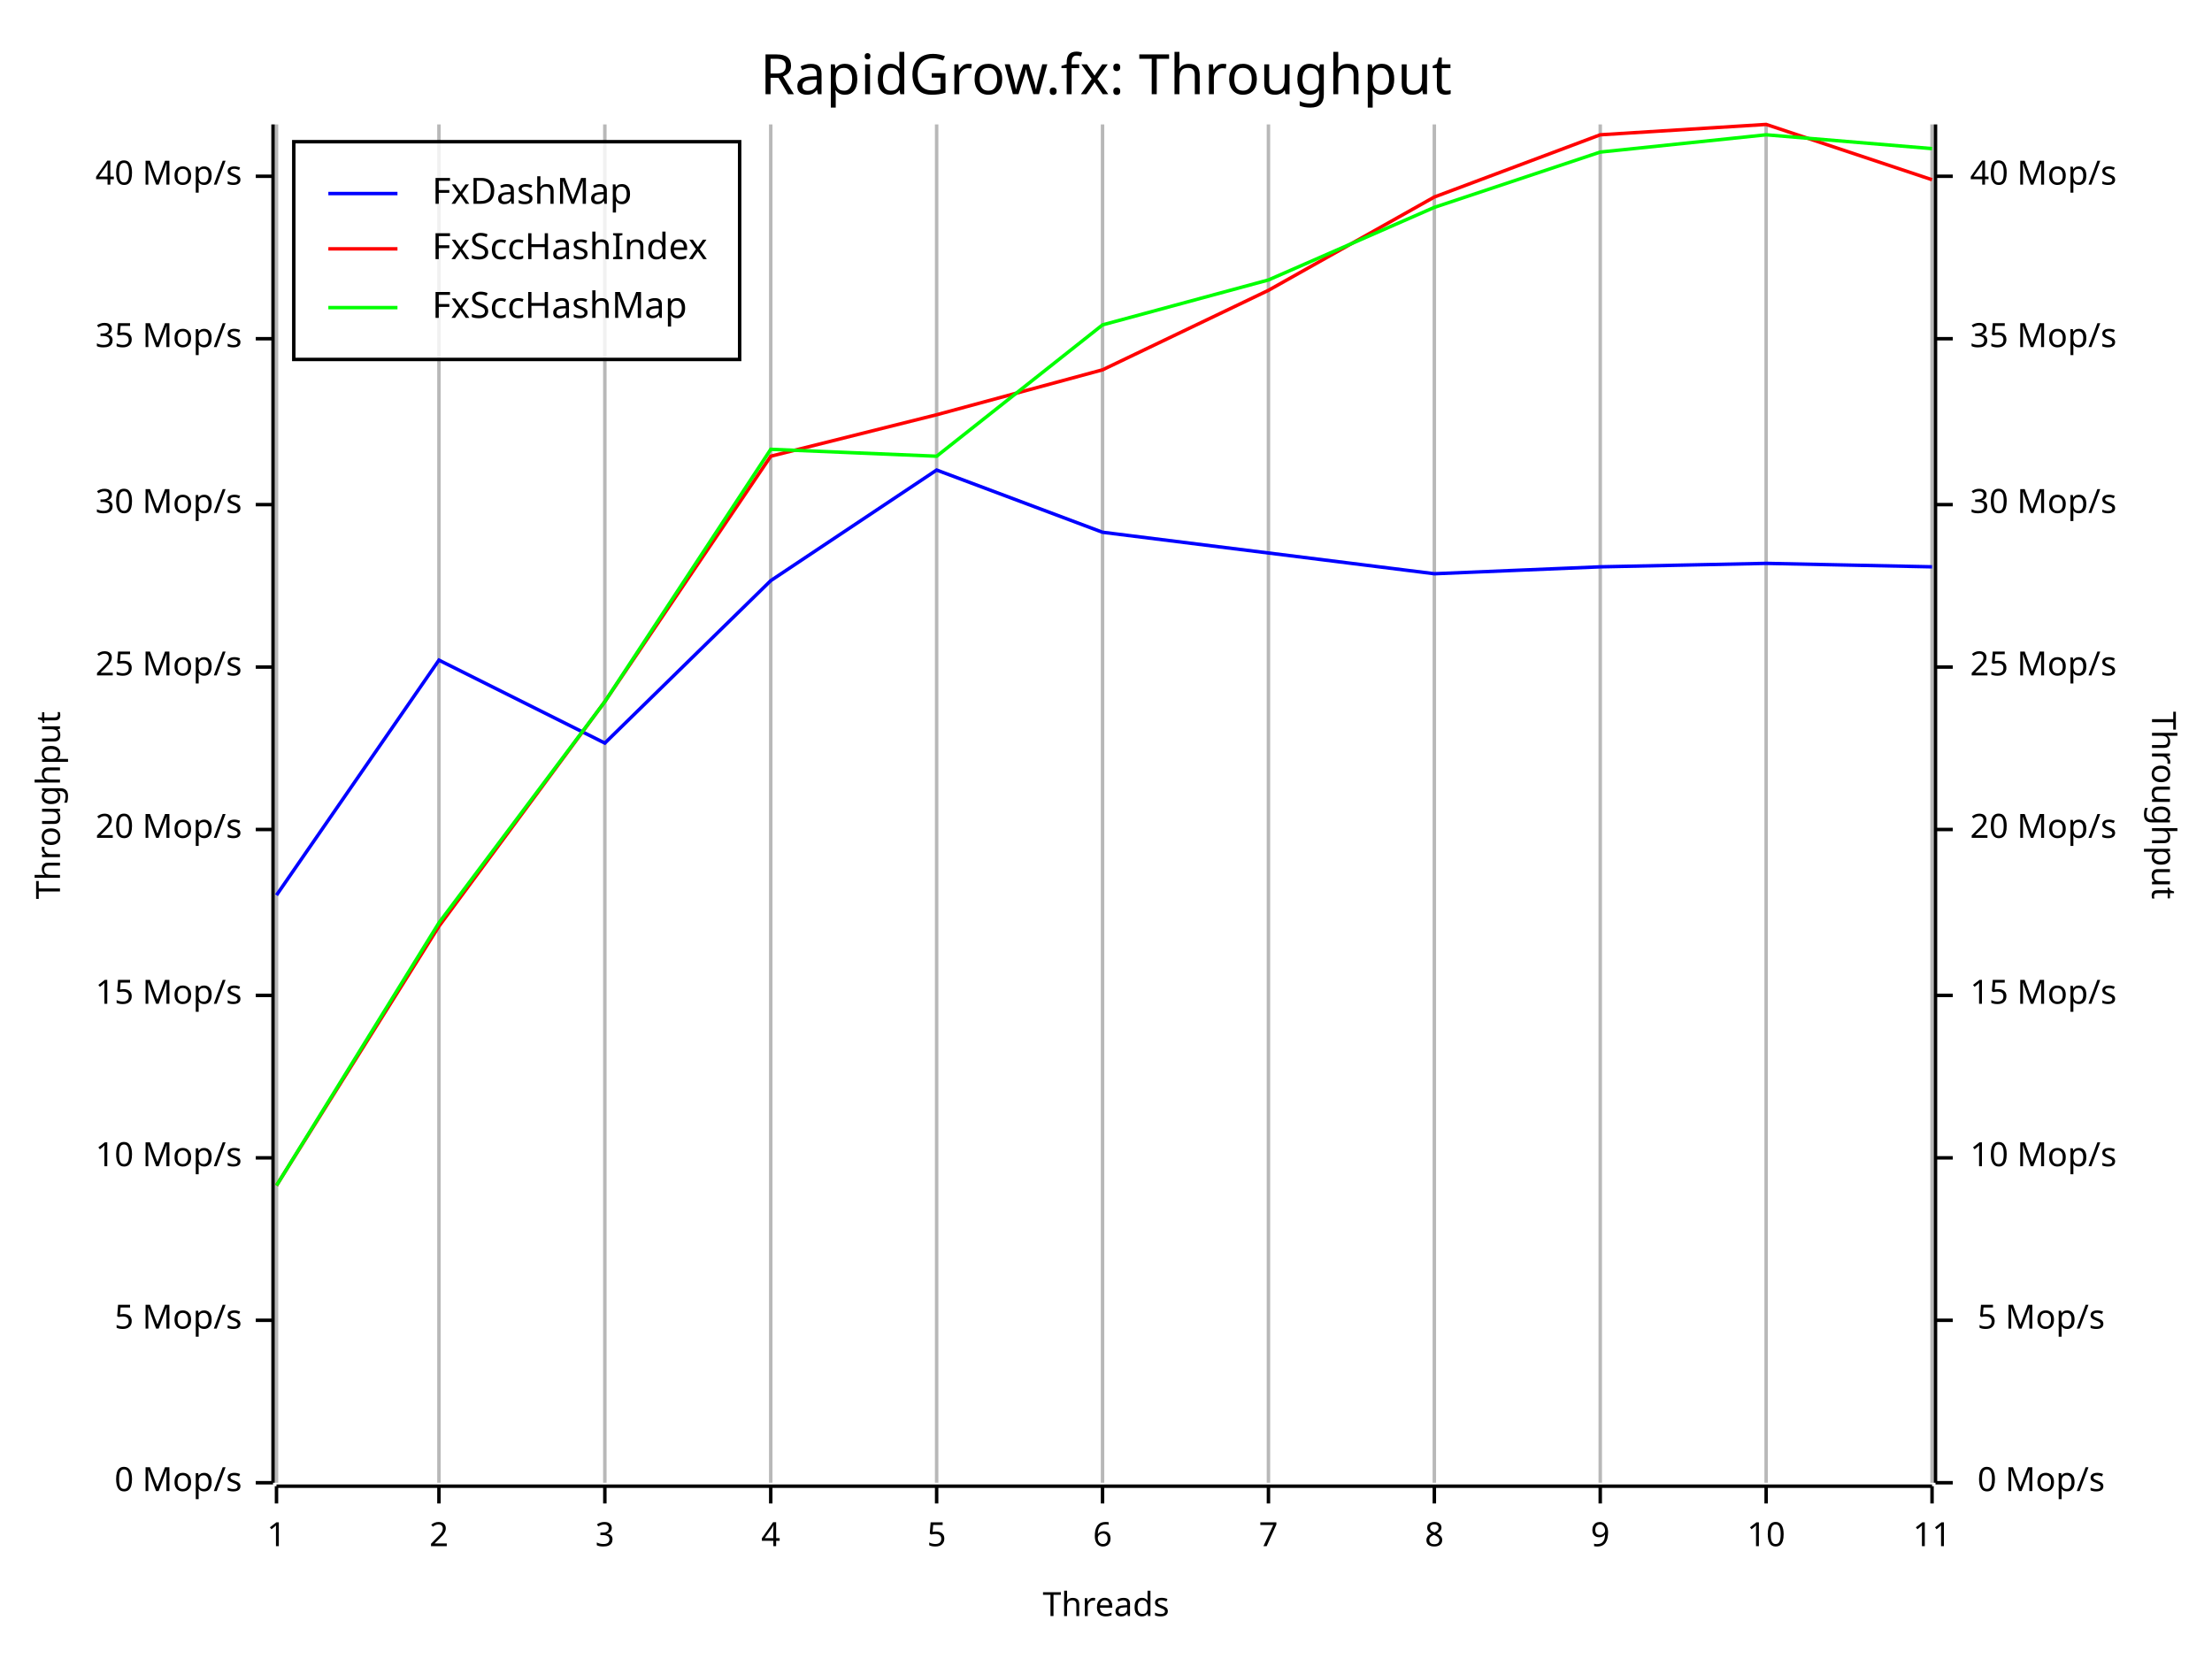
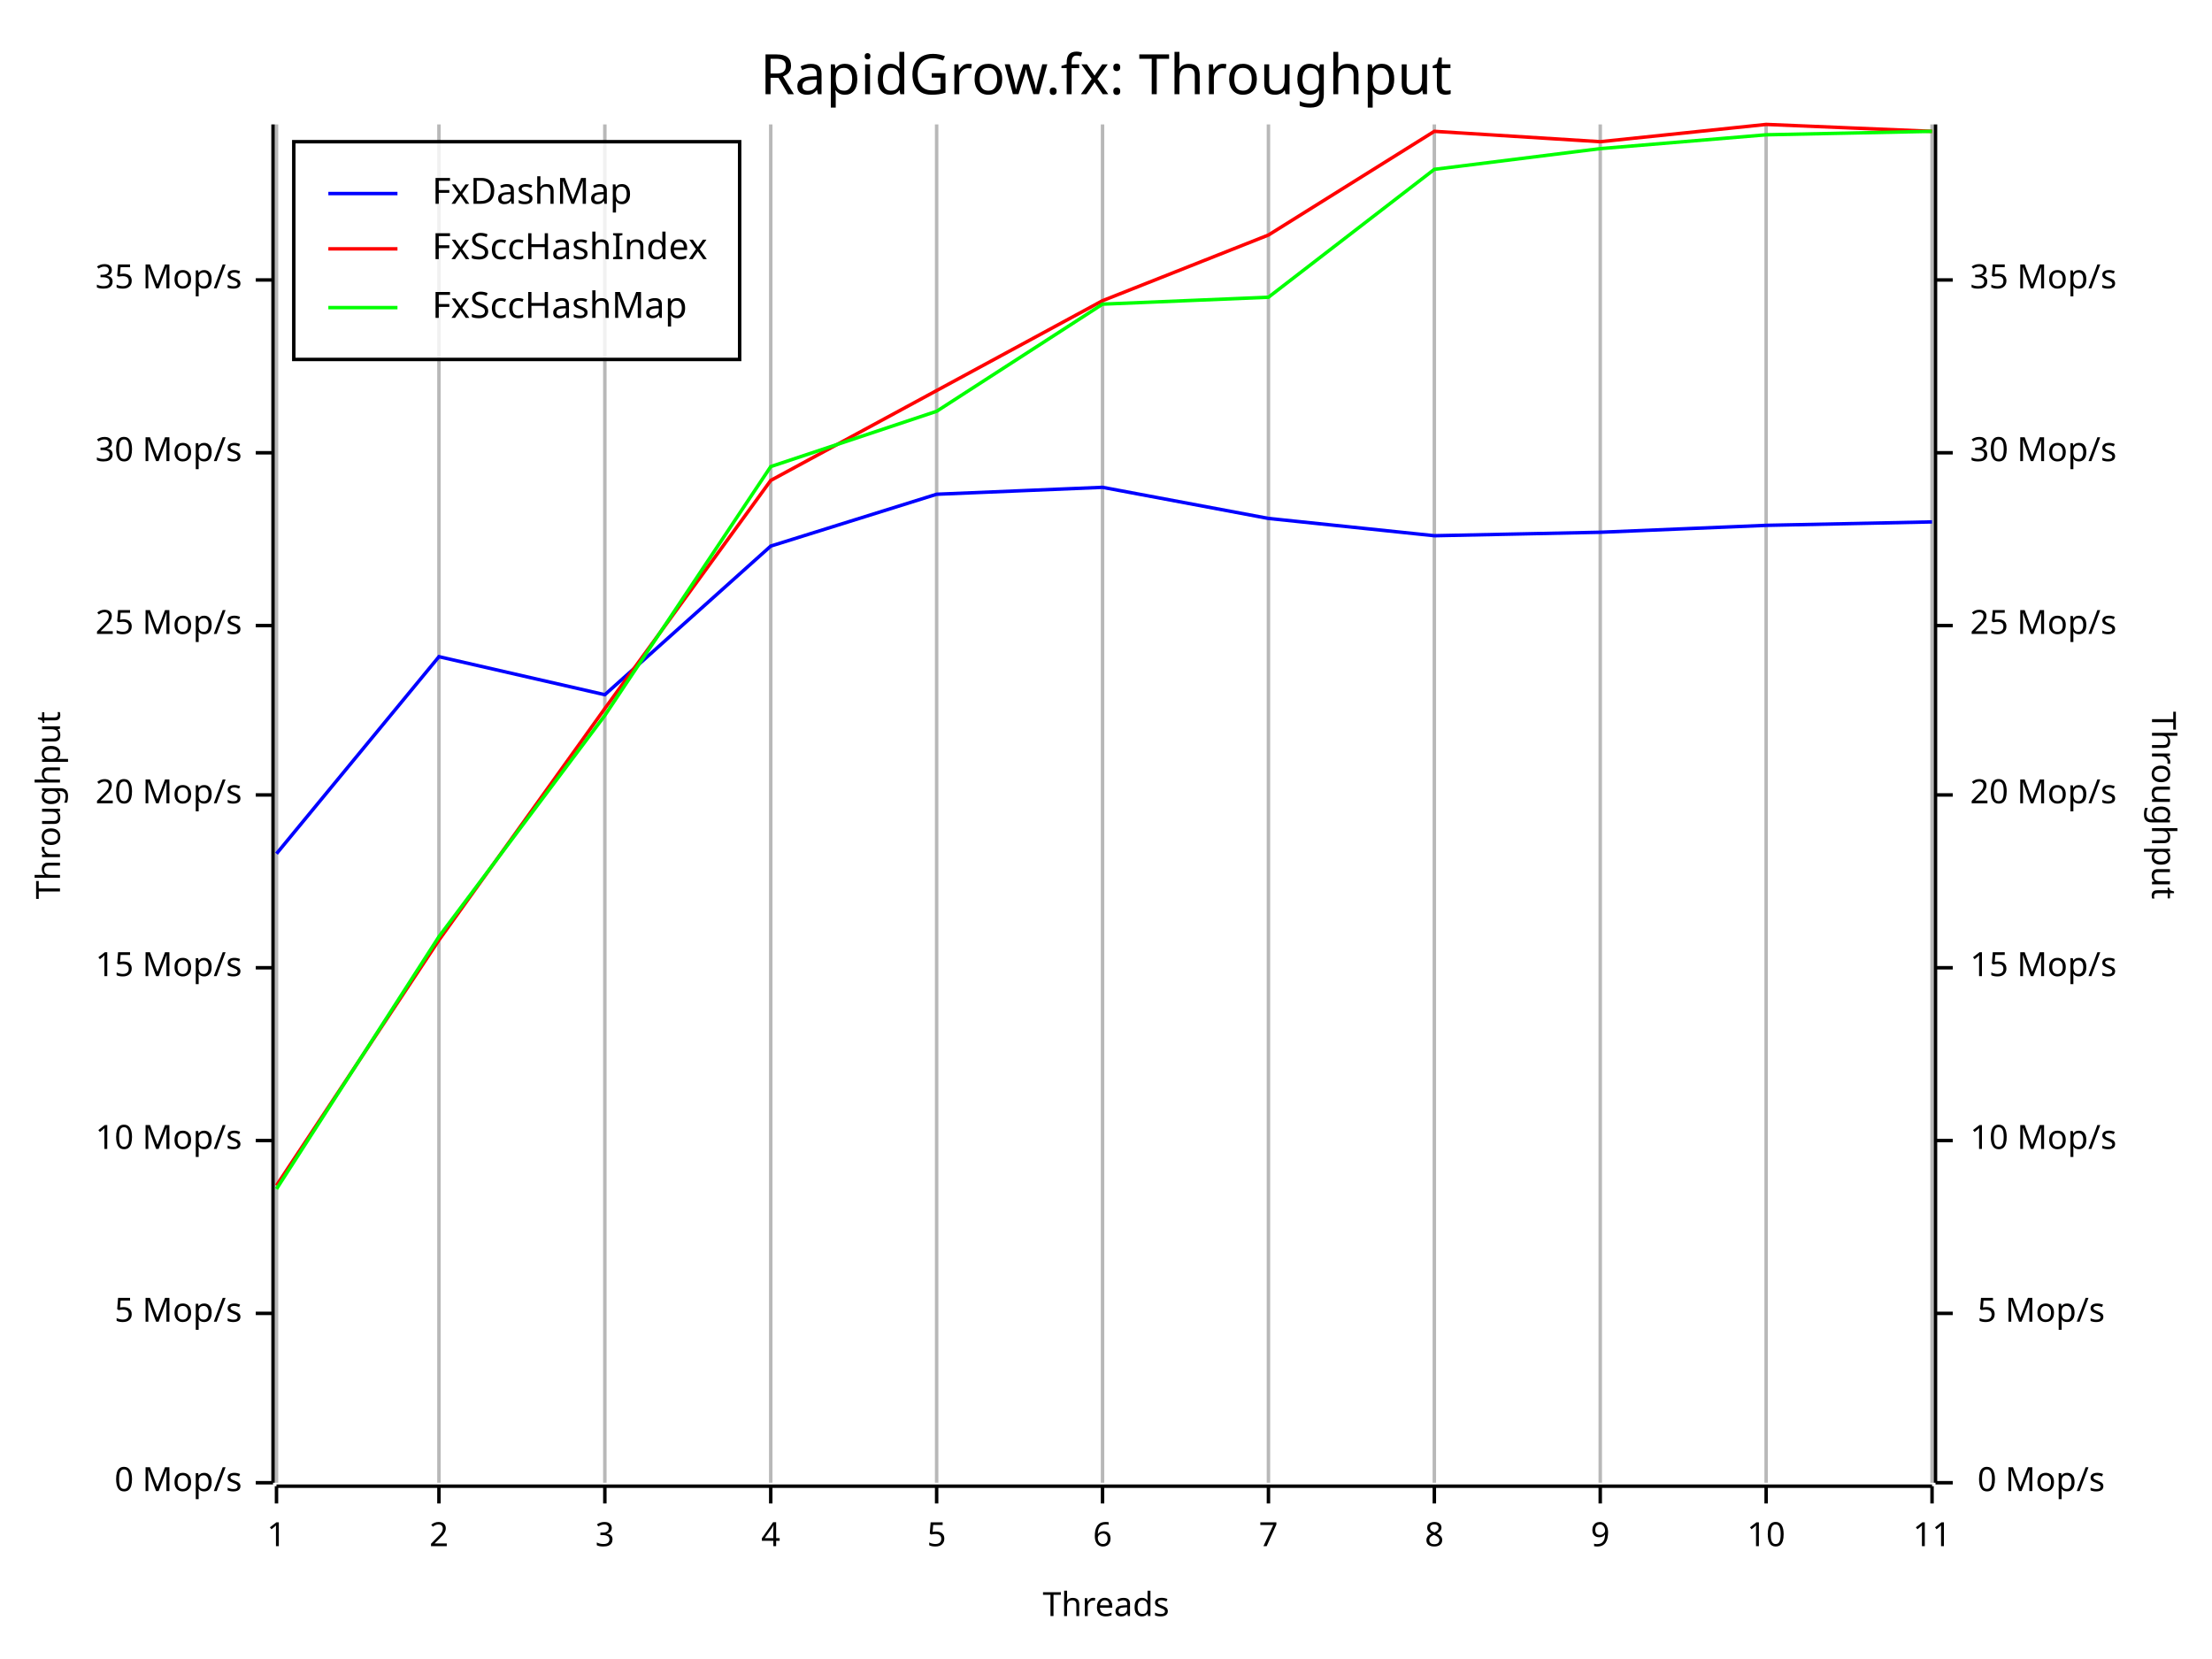
<svg xmlns="http://www.w3.org/2000/svg" width="640" height="480" viewBox="0 0 640 480">
  <rect x="0" y="0" width="640" height="480" opacity="1" fill="#FFFFFF" stroke="none" />
  <text x="320" y="15" dy="0.76em" text-anchor="middle" font-family="Fira Code" font-size="16.129" opacity="1" fill="#000000">
RapidGrow.fx: Throughput
</text>
  <line opacity="0.1" stroke="#000000" stroke-width="1" x1="80" y1="429" x2="80" y2="36" />
  <line opacity="0.1" stroke="#000000" stroke-width="1" x1="127" y1="429" x2="127" y2="36" />
  <line opacity="0.1" stroke="#000000" stroke-width="1" x1="175" y1="429" x2="175" y2="36" />
  <line opacity="0.1" stroke="#000000" stroke-width="1" x1="223" y1="429" x2="223" y2="36" />
  <line opacity="0.1" stroke="#000000" stroke-width="1" x1="271" y1="429" x2="271" y2="36" />
  <line opacity="0.1" stroke="#000000" stroke-width="1" x1="319" y1="429" x2="319" y2="36" />
  <line opacity="0.1" stroke="#000000" stroke-width="1" x1="367" y1="429" x2="367" y2="36" />
  <line opacity="0.1" stroke="#000000" stroke-width="1" x1="415" y1="429" x2="415" y2="36" />
  <line opacity="0.1" stroke="#000000" stroke-width="1" x1="463" y1="429" x2="463" y2="36" />
  <line opacity="0.1" stroke="#000000" stroke-width="1" x1="511" y1="429" x2="511" y2="36" />
  <line opacity="0.1" stroke="#000000" stroke-width="1" x1="559" y1="429" x2="559" y2="36" />
  <text x="10" y="233" dy="0.76em" text-anchor="middle" font-family="sans-serif" font-size="9.677" opacity="1" fill="#000000" transform="rotate(270, 10, 233)">
Throughput
</text>
  <text x="320" y="470" dy="-0.5ex" text-anchor="middle" font-family="sans-serif" font-size="9.677" opacity="1" fill="#000000">
Threads
</text>
  <text x="630" y="233" dy="0.76em" text-anchor="middle" font-family="sans-serif" font-size="9.677" opacity="1" fill="#000000" transform="rotate(90, 630, 233)">
Throughput
</text>
  <line opacity="0.2" stroke="#000000" stroke-width="1" x1="80" y1="429" x2="80" y2="36" />
  <line opacity="0.2" stroke="#000000" stroke-width="1" x1="127" y1="429" x2="127" y2="36" />
  <line opacity="0.2" stroke="#000000" stroke-width="1" x1="175" y1="429" x2="175" y2="36" />
  <line opacity="0.2" stroke="#000000" stroke-width="1" x1="223" y1="429" x2="223" y2="36" />
  <line opacity="0.2" stroke="#000000" stroke-width="1" x1="271" y1="429" x2="271" y2="36" />
  <line opacity="0.2" stroke="#000000" stroke-width="1" x1="319" y1="429" x2="319" y2="36" />
  <line opacity="0.2" stroke="#000000" stroke-width="1" x1="367" y1="429" x2="367" y2="36" />
  <line opacity="0.2" stroke="#000000" stroke-width="1" x1="415" y1="429" x2="415" y2="36" />
  <line opacity="0.2" stroke="#000000" stroke-width="1" x1="463" y1="429" x2="463" y2="36" />
  <line opacity="0.2" stroke="#000000" stroke-width="1" x1="511" y1="429" x2="511" y2="36" />
  <line opacity="0.2" stroke="#000000" stroke-width="1" x1="559" y1="429" x2="559" y2="36" />
  <polyline fill="none" opacity="1" stroke="#000000" stroke-width="1" points="79,36 79,429 " />
  <text x="70" y="429" dy="0.5ex" text-anchor="end" font-family="sans-serif" font-size="9.677" opacity="1" fill="#000000">
0 Mop/s
</text>
  <polyline fill="none" opacity="1" stroke="#000000" stroke-width="1" points="74,429 79,429 " />
-   <text x="70" y="382" dy="0.5ex" text-anchor="end" font-family="sans-serif" font-size="9.677" opacity="1" fill="#000000">
+   <text x="70" y="380" dy="0.5ex" text-anchor="end" font-family="sans-serif" font-size="9.677" opacity="1" fill="#000000">
5 Mop/s
</text>
-   <polyline fill="none" opacity="1" stroke="#000000" stroke-width="1" points="74,382 79,382 " />
-   <text x="70" y="335" dy="0.5ex" text-anchor="end" font-family="sans-serif" font-size="9.677" opacity="1" fill="#000000">
+   <polyline fill="none" opacity="1" stroke="#000000" stroke-width="1" points="74,380 79,380 " />
+   <text x="70" y="330" dy="0.5ex" text-anchor="end" font-family="sans-serif" font-size="9.677" opacity="1" fill="#000000">
10 Mop/s
</text>
-   <polyline fill="none" opacity="1" stroke="#000000" stroke-width="1" points="74,335 79,335 " />
-   <text x="70" y="288" dy="0.5ex" text-anchor="end" font-family="sans-serif" font-size="9.677" opacity="1" fill="#000000">
+   <polyline fill="none" opacity="1" stroke="#000000" stroke-width="1" points="74,330 79,330 " />
+   <text x="70" y="280" dy="0.5ex" text-anchor="end" font-family="sans-serif" font-size="9.677" opacity="1" fill="#000000">
15 Mop/s
</text>
-   <polyline fill="none" opacity="1" stroke="#000000" stroke-width="1" points="74,288 79,288 " />
-   <text x="70" y="240" dy="0.5ex" text-anchor="end" font-family="sans-serif" font-size="9.677" opacity="1" fill="#000000">
+   <polyline fill="none" opacity="1" stroke="#000000" stroke-width="1" points="74,280 79,280 " />
+   <text x="70" y="230" dy="0.5ex" text-anchor="end" font-family="sans-serif" font-size="9.677" opacity="1" fill="#000000">
20 Mop/s
</text>
-   <polyline fill="none" opacity="1" stroke="#000000" stroke-width="1" points="74,240 79,240 " />
-   <text x="70" y="193" dy="0.5ex" text-anchor="end" font-family="sans-serif" font-size="9.677" opacity="1" fill="#000000">
+   <polyline fill="none" opacity="1" stroke="#000000" stroke-width="1" points="74,230 79,230 " />
+   <text x="70" y="181" dy="0.5ex" text-anchor="end" font-family="sans-serif" font-size="9.677" opacity="1" fill="#000000">
25 Mop/s
</text>
-   <polyline fill="none" opacity="1" stroke="#000000" stroke-width="1" points="74,193 79,193 " />
-   <text x="70" y="146" dy="0.5ex" text-anchor="end" font-family="sans-serif" font-size="9.677" opacity="1" fill="#000000">
+   <polyline fill="none" opacity="1" stroke="#000000" stroke-width="1" points="74,181 79,181 " />
+   <text x="70" y="131" dy="0.5ex" text-anchor="end" font-family="sans-serif" font-size="9.677" opacity="1" fill="#000000">
30 Mop/s
</text>
-   <polyline fill="none" opacity="1" stroke="#000000" stroke-width="1" points="74,146 79,146 " />
-   <text x="70" y="98" dy="0.5ex" text-anchor="end" font-family="sans-serif" font-size="9.677" opacity="1" fill="#000000">
+   <polyline fill="none" opacity="1" stroke="#000000" stroke-width="1" points="74,131 79,131 " />
+   <text x="70" y="81" dy="0.5ex" text-anchor="end" font-family="sans-serif" font-size="9.677" opacity="1" fill="#000000">
35 Mop/s
</text>
-   <polyline fill="none" opacity="1" stroke="#000000" stroke-width="1" points="74,98 79,98 " />
-   <text x="70" y="51" dy="0.5ex" text-anchor="end" font-family="sans-serif" font-size="9.677" opacity="1" fill="#000000">
- 40 Mop/s
- </text>
-   <polyline fill="none" opacity="1" stroke="#000000" stroke-width="1" points="74,51 79,51 " />
+   <polyline fill="none" opacity="1" stroke="#000000" stroke-width="1" points="74,81 79,81 " />
  <polyline fill="none" opacity="1" stroke="#000000" stroke-width="1" points="80,430 559,430 " />
  <text x="80" y="440" dy="0.76em" text-anchor="middle" font-family="sans-serif" font-size="9.677" opacity="1" fill="#000000">
1
</text>
  <polyline fill="none" opacity="1" stroke="#000000" stroke-width="1" points="80,430 80,435 " />
  <text x="127" y="440" dy="0.76em" text-anchor="middle" font-family="sans-serif" font-size="9.677" opacity="1" fill="#000000">
2
</text>
  <polyline fill="none" opacity="1" stroke="#000000" stroke-width="1" points="127,430 127,435 " />
  <text x="175" y="440" dy="0.76em" text-anchor="middle" font-family="sans-serif" font-size="9.677" opacity="1" fill="#000000">
3
</text>
  <polyline fill="none" opacity="1" stroke="#000000" stroke-width="1" points="175,430 175,435 " />
  <text x="223" y="440" dy="0.76em" text-anchor="middle" font-family="sans-serif" font-size="9.677" opacity="1" fill="#000000">
4
</text>
  <polyline fill="none" opacity="1" stroke="#000000" stroke-width="1" points="223,430 223,435 " />
  <text x="271" y="440" dy="0.76em" text-anchor="middle" font-family="sans-serif" font-size="9.677" opacity="1" fill="#000000">
5
</text>
  <polyline fill="none" opacity="1" stroke="#000000" stroke-width="1" points="271,430 271,435 " />
  <text x="319" y="440" dy="0.76em" text-anchor="middle" font-family="sans-serif" font-size="9.677" opacity="1" fill="#000000">
6
</text>
  <polyline fill="none" opacity="1" stroke="#000000" stroke-width="1" points="319,430 319,435 " />
  <text x="367" y="440" dy="0.76em" text-anchor="middle" font-family="sans-serif" font-size="9.677" opacity="1" fill="#000000">
7
</text>
  <polyline fill="none" opacity="1" stroke="#000000" stroke-width="1" points="367,430 367,435 " />
  <text x="415" y="440" dy="0.76em" text-anchor="middle" font-family="sans-serif" font-size="9.677" opacity="1" fill="#000000">
8
</text>
  <polyline fill="none" opacity="1" stroke="#000000" stroke-width="1" points="415,430 415,435 " />
  <text x="463" y="440" dy="0.76em" text-anchor="middle" font-family="sans-serif" font-size="9.677" opacity="1" fill="#000000">
9
</text>
  <polyline fill="none" opacity="1" stroke="#000000" stroke-width="1" points="463,430 463,435 " />
  <text x="511" y="440" dy="0.76em" text-anchor="middle" font-family="sans-serif" font-size="9.677" opacity="1" fill="#000000">
10
</text>
  <polyline fill="none" opacity="1" stroke="#000000" stroke-width="1" points="511,430 511,435 " />
  <text x="559" y="440" dy="0.76em" text-anchor="middle" font-family="sans-serif" font-size="9.677" opacity="1" fill="#000000">
11
</text>
  <polyline fill="none" opacity="1" stroke="#000000" stroke-width="1" points="559,430 559,435 " />
  <polyline fill="none" opacity="1" stroke="#000000" stroke-width="1" points="560,36 560,429 " />
  <text x="609" y="429" dy="0.5ex" text-anchor="end" font-family="sans-serif" font-size="9.677" opacity="1" fill="#000000">
0 Mop/s
</text>
  <polyline fill="none" opacity="1" stroke="#000000" stroke-width="1" points="560,429 565,429 " />
-   <text x="609" y="382" dy="0.5ex" text-anchor="end" font-family="sans-serif" font-size="9.677" opacity="1" fill="#000000">
+   <text x="609" y="380" dy="0.5ex" text-anchor="end" font-family="sans-serif" font-size="9.677" opacity="1" fill="#000000">
5 Mop/s
</text>
-   <polyline fill="none" opacity="1" stroke="#000000" stroke-width="1" points="560,382 565,382 " />
-   <text x="570" y="335" dy="0.5ex" text-anchor="start" font-family="sans-serif" font-size="9.677" opacity="1" fill="#000000">
+   <polyline fill="none" opacity="1" stroke="#000000" stroke-width="1" points="560,380 565,380 " />
+   <text x="570" y="330" dy="0.5ex" text-anchor="start" font-family="sans-serif" font-size="9.677" opacity="1" fill="#000000">
10 Mop/s
</text>
-   <polyline fill="none" opacity="1" stroke="#000000" stroke-width="1" points="560,335 565,335 " />
-   <text x="570" y="288" dy="0.5ex" text-anchor="start" font-family="sans-serif" font-size="9.677" opacity="1" fill="#000000">
+   <polyline fill="none" opacity="1" stroke="#000000" stroke-width="1" points="560,330 565,330 " />
+   <text x="570" y="280" dy="0.5ex" text-anchor="start" font-family="sans-serif" font-size="9.677" opacity="1" fill="#000000">
15 Mop/s
</text>
-   <polyline fill="none" opacity="1" stroke="#000000" stroke-width="1" points="560,288 565,288 " />
-   <text x="570" y="240" dy="0.5ex" text-anchor="start" font-family="sans-serif" font-size="9.677" opacity="1" fill="#000000">
+   <polyline fill="none" opacity="1" stroke="#000000" stroke-width="1" points="560,280 565,280 " />
+   <text x="570" y="230" dy="0.5ex" text-anchor="start" font-family="sans-serif" font-size="9.677" opacity="1" fill="#000000">
20 Mop/s
</text>
-   <polyline fill="none" opacity="1" stroke="#000000" stroke-width="1" points="560,240 565,240 " />
-   <text x="570" y="193" dy="0.5ex" text-anchor="start" font-family="sans-serif" font-size="9.677" opacity="1" fill="#000000">
+   <polyline fill="none" opacity="1" stroke="#000000" stroke-width="1" points="560,230 565,230 " />
+   <text x="570" y="181" dy="0.5ex" text-anchor="start" font-family="sans-serif" font-size="9.677" opacity="1" fill="#000000">
25 Mop/s
</text>
-   <polyline fill="none" opacity="1" stroke="#000000" stroke-width="1" points="560,193 565,193 " />
-   <text x="570" y="146" dy="0.5ex" text-anchor="start" font-family="sans-serif" font-size="9.677" opacity="1" fill="#000000">
+   <polyline fill="none" opacity="1" stroke="#000000" stroke-width="1" points="560,181 565,181 " />
+   <text x="570" y="131" dy="0.5ex" text-anchor="start" font-family="sans-serif" font-size="9.677" opacity="1" fill="#000000">
30 Mop/s
</text>
-   <polyline fill="none" opacity="1" stroke="#000000" stroke-width="1" points="560,146 565,146 " />
-   <text x="570" y="98" dy="0.5ex" text-anchor="start" font-family="sans-serif" font-size="9.677" opacity="1" fill="#000000">
+   <polyline fill="none" opacity="1" stroke="#000000" stroke-width="1" points="560,131 565,131 " />
+   <text x="570" y="81" dy="0.5ex" text-anchor="start" font-family="sans-serif" font-size="9.677" opacity="1" fill="#000000">
35 Mop/s
</text>
-   <polyline fill="none" opacity="1" stroke="#000000" stroke-width="1" points="560,98 565,98 " />
-   <text x="570" y="51" dy="0.5ex" text-anchor="start" font-family="sans-serif" font-size="9.677" opacity="1" fill="#000000">
- 40 Mop/s
- </text>
-   <polyline fill="none" opacity="1" stroke="#000000" stroke-width="1" points="560,51 565,51 " />
-   <polyline fill="none" opacity="1" stroke="#0000FF" stroke-width="1" points="80,259 127,191 175,215 223,168 271,136 319,154 367,160 415,166 463,164 511,163 559,164 " />
-   <polyline fill="none" opacity="1" stroke="#FF0000" stroke-width="1" points="80,343 127,268 175,203 223,132 271,120 319,107 367,84 415,57 463,39 511,36 559,52 " />
-   <polyline fill="none" opacity="1" stroke="#00FF00" stroke-width="1" points="80,343 127,267 175,203 223,130 271,132 319,94 367,81 415,60 463,44 511,39 559,43 " />
+   <polyline fill="none" opacity="1" stroke="#000000" stroke-width="1" points="560,81 565,81 " />
+   <polyline fill="none" opacity="1" stroke="#0000FF" stroke-width="1" points="80,247 127,190 175,201 223,158 271,143 319,141 367,150 415,155 463,154 511,152 559,151 " />
+   <polyline fill="none" opacity="1" stroke="#FF0000" stroke-width="1" points="80,343 127,272 175,205 223,139 271,113 319,87 367,68 415,38 463,41 511,36 559,38 " />
+   <polyline fill="none" opacity="1" stroke="#00FF00" stroke-width="1" points="80,344 127,271 175,207 223,135 271,119 319,88 367,86 415,49 463,43 511,39 559,38 " />
  <rect x="85" y="41" width="129" height="63" opacity="0.8" fill="#FFFFFF" stroke="none" />
  <rect x="85" y="41" width="129" height="63" opacity="1" fill="none" stroke="#000000" />
  <text x="125" y="51" dy="0.76em" text-anchor="start" font-family="Fira Code" font-size="10.484" opacity="1" fill="#000000">
FxDashMap
</text>
  <text x="125" y="67" dy="0.76em" text-anchor="start" font-family="Fira Code" font-size="10.484" opacity="1" fill="#000000">
FxSccHashIndex
</text>
  <text x="125" y="84" dy="0.76em" text-anchor="start" font-family="Fira Code" font-size="10.484" opacity="1" fill="#000000">
FxSccHashMap
</text>
  <polyline fill="none" opacity="1" stroke="#0000FF" stroke-width="1" points="95,56 115,56 " />
  <polyline fill="none" opacity="1" stroke="#FF0000" stroke-width="1" points="95,72 115,72 " />
  <polyline fill="none" opacity="1" stroke="#00FF00" stroke-width="1" points="95,89 115,89 " />
</svg>
